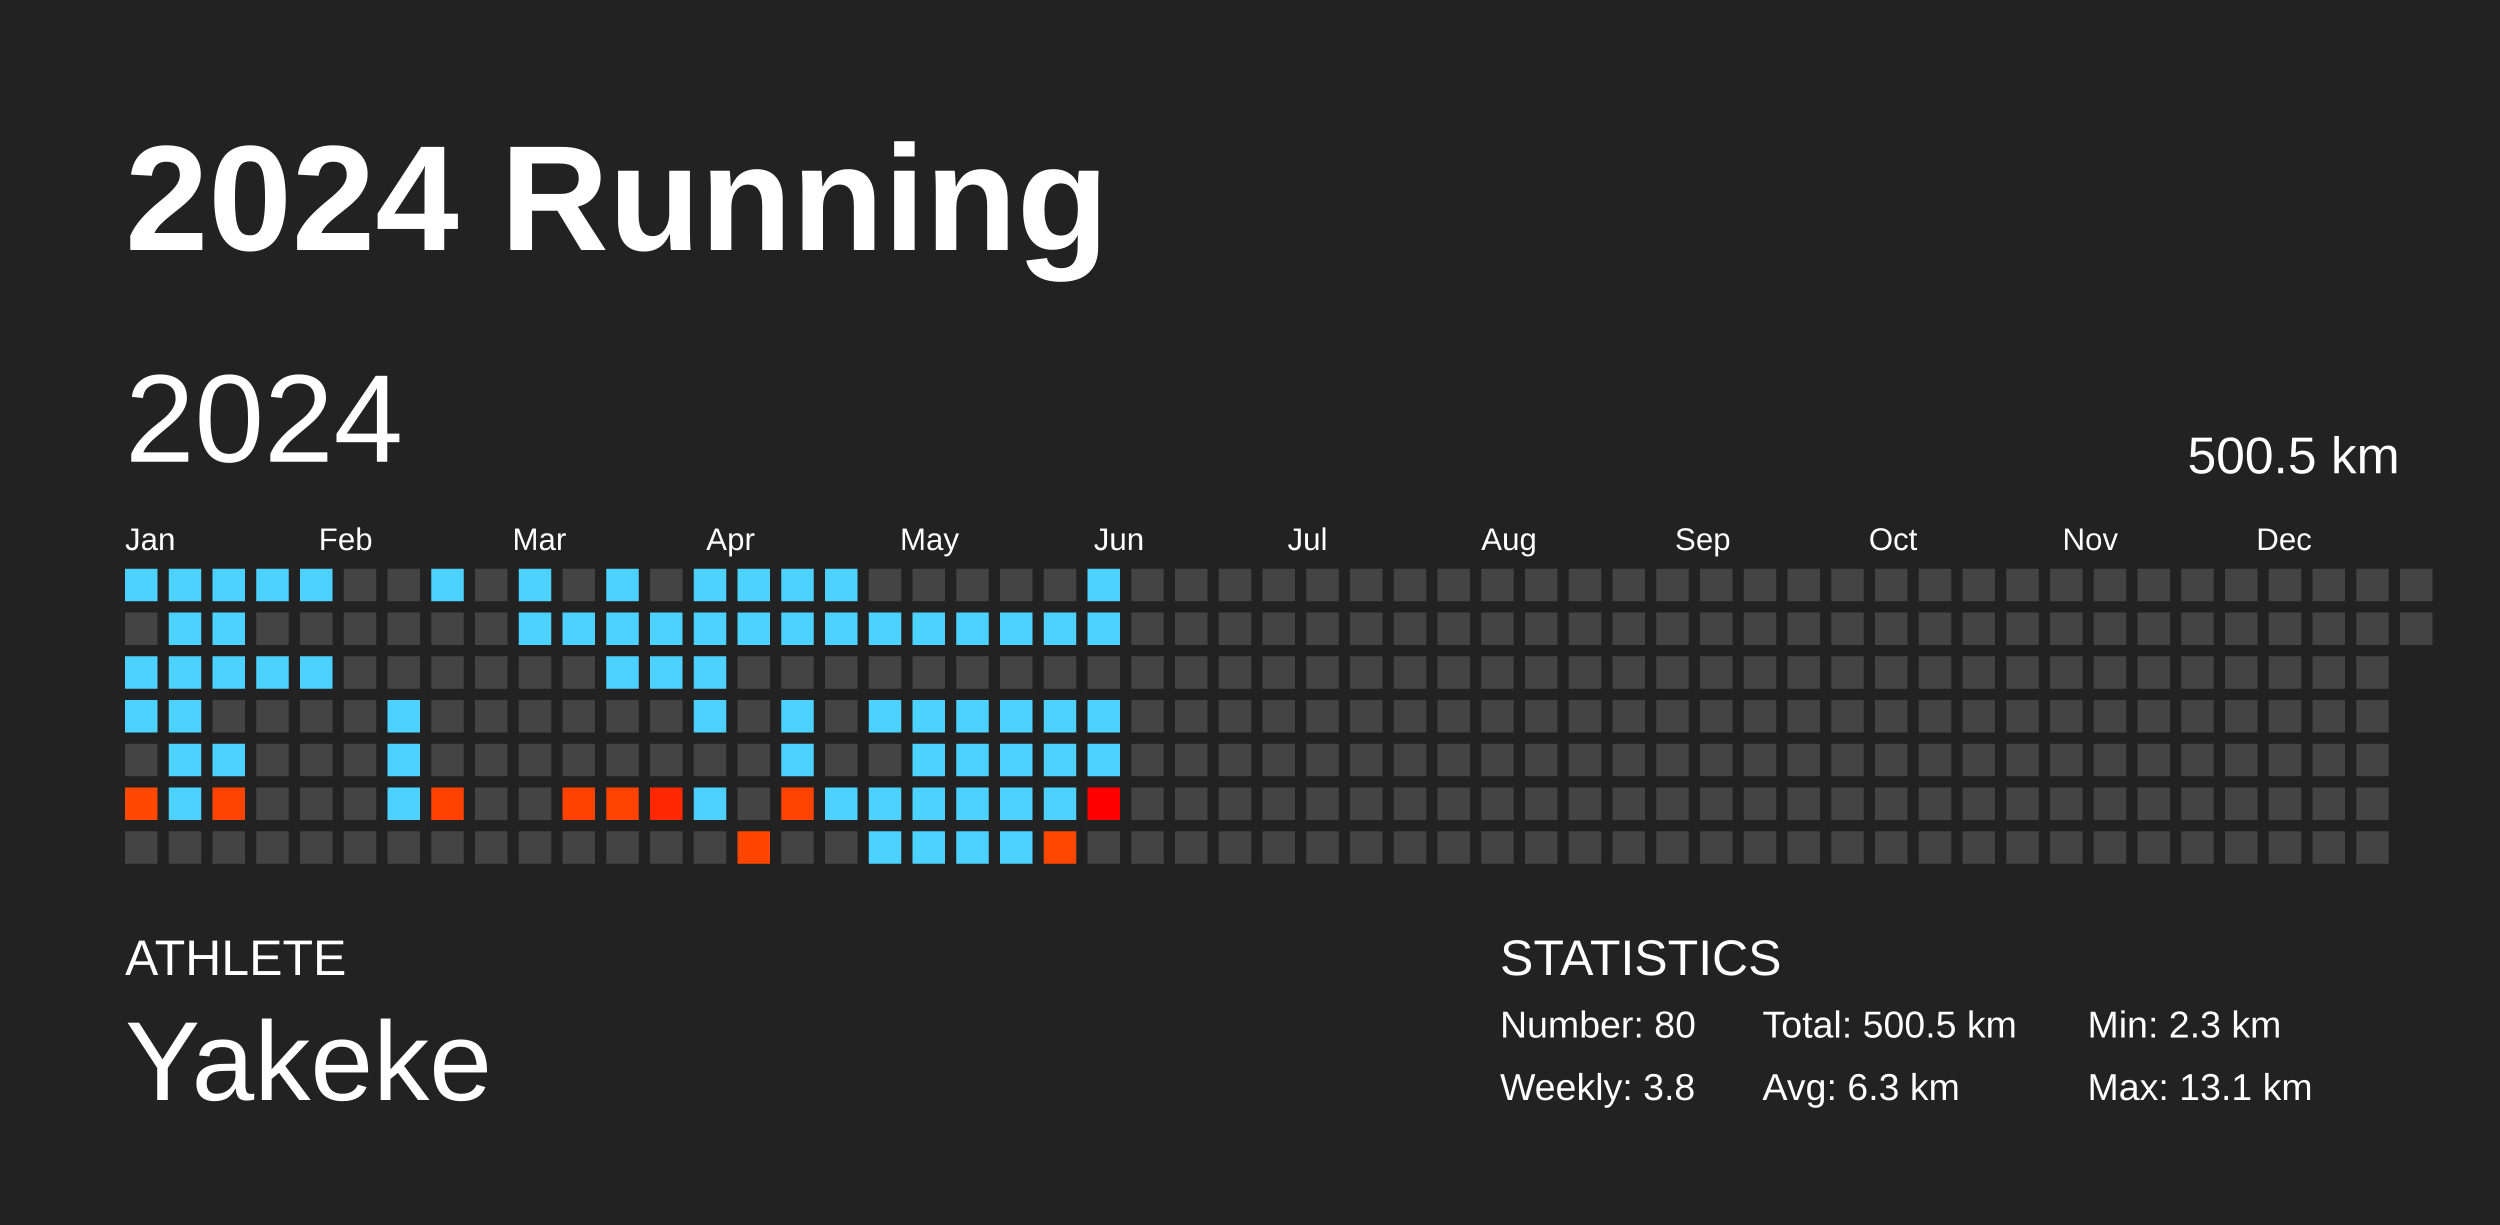
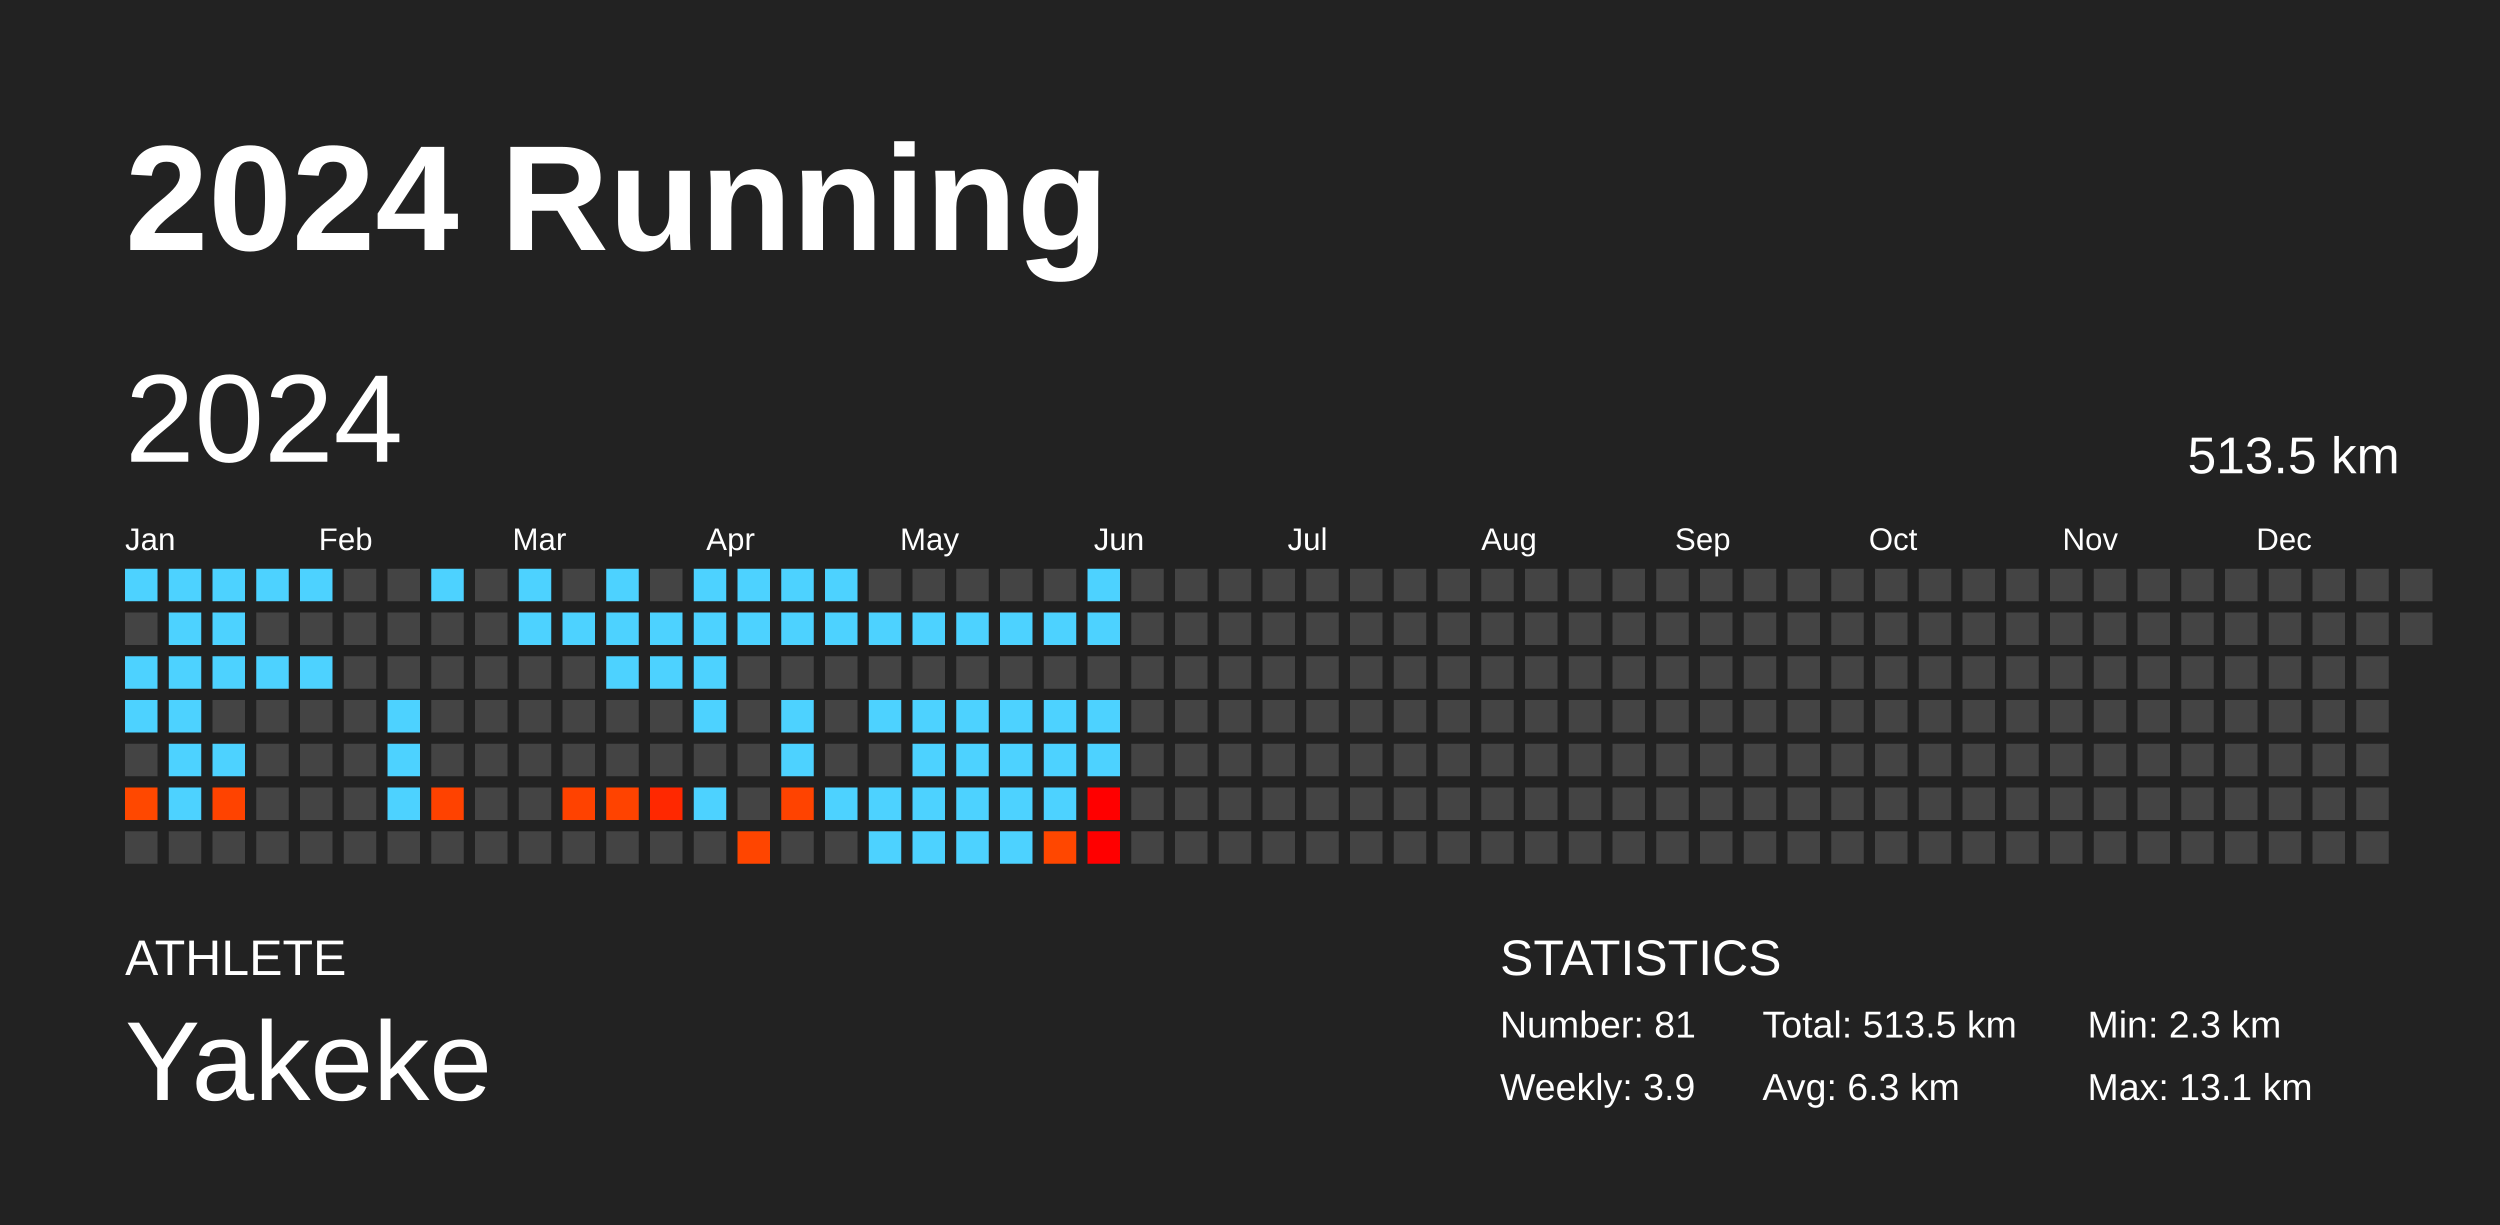
<svg xmlns="http://www.w3.org/2000/svg" baseProfile="full" height="98mm" version="1.1" viewBox="0,0,200,98" width="200mm">
  <defs />
  <rect fill="#222222" height="98" width="200" x="0" y="0" />
  <text fill="#FFFFFF" style="font-size:12px; font-family:Arial; font-weight:bold;" x="10" y="20">2024 Running</text>
  <text fill="#FFFFFF" style="font-size:4px; font-family:Arial" x="10" y="78">ATHLETE</text>
  <text fill="#FFFFFF" style="font-size:9px; font-family:Arial" x="10" y="88">Yakeke</text>
  <text fill="#FFFFFF" style="font-size:4px; font-family:Arial" x="120" y="78">STATISTICS</text>
-   <text fill="#FFFFFF" style="font-size:3px; font-family:Arial" x="120" y="83">Number: 80</text>
-   <text fill="#FFFFFF" style="font-size:3px; font-family:Arial" x="120" y="88">Weekly: 3.8</text>
-   <text fill="#FFFFFF" style="font-size:3px; font-family:Arial" x="141" y="83">Total: 500.5 km</text>
+   <text fill="#FFFFFF" style="font-size:3px; font-family:Arial" x="120" y="83">Number: 81</text>
+   <text fill="#FFFFFF" style="font-size:3px; font-family:Arial" x="120" y="88">Weekly: 3.9</text>
+   <text fill="#FFFFFF" style="font-size:3px; font-family:Arial" x="141" y="83">Total: 513.5 km</text>
  <text fill="#FFFFFF" style="font-size:3px; font-family:Arial" x="141" y="88">Avg: 6.3 km</text>
  <text fill="#FFFFFF" style="font-size:3px; font-family:Arial" x="167" y="83">Min: 2.3 km</text>
  <text fill="#FFFFFF" style="font-size:3px; font-family:Arial" x="167" y="88">Max: 13.1 km</text>
  <text dominant-baseline="hanging" fill="#FFFFFF" style="font-size:10.0px; font-family:Arial;" x="10" y="30">2024</text>
-   <text dominant-baseline="hanging" fill="#FFFFFF" style="font-size:4.125px; font-family:Arial;" x="175" y="35">500.5 km</text>
+   <text dominant-baseline="hanging" fill="#FFFFFF" style="font-size:4.125px; font-family:Arial;" x="175" y="35">513.5 km</text>
  <text fill="#FFFFFF" style="font-size:2.5px; font-family:Arial" x="10.0" y="44">Jan</text>
  <text fill="#FFFFFF" style="font-size:2.5px; font-family:Arial" x="25.5" y="44">Feb</text>
  <text fill="#FFFFFF" style="font-size:2.5px; font-family:Arial" x="41.0" y="44">Mar</text>
  <text fill="#FFFFFF" style="font-size:2.5px; font-family:Arial" x="56.5" y="44">Apr</text>
  <text fill="#FFFFFF" style="font-size:2.5px; font-family:Arial" x="72.0" y="44">May</text>
  <text fill="#FFFFFF" style="font-size:2.5px; font-family:Arial" x="87.5" y="44">Jun</text>
  <text fill="#FFFFFF" style="font-size:2.5px; font-family:Arial" x="103.0" y="44">Jul</text>
  <text fill="#FFFFFF" style="font-size:2.5px; font-family:Arial" x="118.5" y="44">Aug</text>
  <text fill="#FFFFFF" style="font-size:2.5px; font-family:Arial" x="134.0" y="44">Sep</text>
  <text fill="#FFFFFF" style="font-size:2.5px; font-family:Arial" x="149.5" y="44">Oct</text>
  <text fill="#FFFFFF" style="font-size:2.5px; font-family:Arial" x="165.0" y="44">Nov</text>
  <text fill="#FFFFFF" style="font-size:2.5px; font-family:Arial" x="180.5" y="44">Dec</text>
  <rect fill="#4dd2ff" height="2.6" width="2.6" x="10.0" y="45.5" />
  <rect fill="#444444" height="2.6" width="2.6" x="10.0" y="49.0" />
  <rect fill="#4dd2ff" height="2.6" width="2.6" x="10.0" y="52.5" />
  <rect fill="#4dd2ff" height="2.6" width="2.6" x="10.0" y="56.0" />
  <rect fill="#444444" height="2.6" width="2.6" x="10.0" y="59.5" />
  <rect fill="#ff4800" height="2.6" width="2.6" x="10.0" y="63.0" />
  <rect fill="#444444" height="2.6" width="2.6" x="10.0" y="66.5" />
  <rect fill="#4dd2ff" height="2.6" width="2.6" x="13.5" y="45.5" />
  <rect fill="#4dd2ff" height="2.6" width="2.6" x="13.5" y="49.0" />
  <rect fill="#4dd2ff" height="2.6" width="2.6" x="13.5" y="52.5" />
  <rect fill="#4dd2ff" height="2.6" width="2.6" x="13.5" y="56.0" />
  <rect fill="#4dd2ff" height="2.6" width="2.6" x="13.5" y="59.5" />
  <rect fill="#4dd2ff" height="2.6" width="2.6" x="13.5" y="63.0" />
  <rect fill="#444444" height="2.6" width="2.6" x="13.5" y="66.5" />
  <rect fill="#4dd2ff" height="2.6" width="2.6" x="17.0" y="45.5" />
  <rect fill="#4dd2ff" height="2.6" width="2.6" x="17.0" y="49.0" />
  <rect fill="#4dd2ff" height="2.6" width="2.6" x="17.0" y="52.5" />
  <rect fill="#444444" height="2.6" width="2.6" x="17.0" y="56.0" />
  <rect fill="#4dd2ff" height="2.6" width="2.6" x="17.0" y="59.5" />
  <rect fill="#ff4300" height="2.6" width="2.6" x="17.0" y="63.0" />
  <rect fill="#444444" height="2.6" width="2.6" x="17.0" y="66.5" />
  <rect fill="#4dd2ff" height="2.6" width="2.6" x="20.5" y="45.5" />
  <rect fill="#444444" height="2.6" width="2.6" x="20.5" y="49.0" />
  <rect fill="#4dd2ff" height="2.6" width="2.6" x="20.5" y="52.5" />
  <rect fill="#444444" height="2.6" width="2.6" x="20.5" y="56.0" />
  <rect fill="#444444" height="2.6" width="2.6" x="20.5" y="59.5" />
  <rect fill="#444444" height="2.6" width="2.6" x="20.5" y="63.0" />
  <rect fill="#444444" height="2.6" width="2.6" x="20.5" y="66.5" />
  <rect fill="#4dd2ff" height="2.6" width="2.6" x="24.0" y="45.5" />
  <rect fill="#444444" height="2.6" width="2.6" x="24.0" y="49.0" />
  <rect fill="#4dd2ff" height="2.6" width="2.6" x="24.0" y="52.5" />
  <rect fill="#444444" height="2.6" width="2.6" x="24.0" y="56.0" />
  <rect fill="#444444" height="2.6" width="2.6" x="24.0" y="59.5" />
  <rect fill="#444444" height="2.6" width="2.6" x="24.0" y="63.0" />
  <rect fill="#444444" height="2.6" width="2.6" x="24.0" y="66.5" />
  <rect fill="#444444" height="2.6" width="2.6" x="27.5" y="45.5" />
  <rect fill="#444444" height="2.6" width="2.6" x="27.5" y="49.0" />
  <rect fill="#444444" height="2.6" width="2.6" x="27.5" y="52.5" />
  <rect fill="#444444" height="2.6" width="2.6" x="27.5" y="56.0" />
  <rect fill="#444444" height="2.6" width="2.6" x="27.5" y="59.5" />
  <rect fill="#444444" height="2.6" width="2.6" x="27.5" y="63.0" />
  <rect fill="#444444" height="2.6" width="2.6" x="27.5" y="66.5" />
  <rect fill="#444444" height="2.6" width="2.6" x="31.0" y="45.5" />
  <rect fill="#444444" height="2.6" width="2.6" x="31.0" y="49.0" />
  <rect fill="#444444" height="2.6" width="2.6" x="31.0" y="52.5" />
  <rect fill="#4dd2ff" height="2.6" width="2.6" x="31.0" y="56.0" />
  <rect fill="#4dd2ff" height="2.6" width="2.6" x="31.0" y="59.5" />
  <rect fill="#4dd2ff" height="2.6" width="2.6" x="31.0" y="63.0" />
  <rect fill="#444444" height="2.6" width="2.6" x="31.0" y="66.5" />
  <rect fill="#4dd2ff" height="2.6" width="2.6" x="34.5" y="45.5" />
  <rect fill="#444444" height="2.6" width="2.6" x="34.5" y="49.0" />
  <rect fill="#444444" height="2.6" width="2.6" x="34.5" y="52.5" />
  <rect fill="#444444" height="2.6" width="2.6" x="34.5" y="56.0" />
  <rect fill="#444444" height="2.6" width="2.6" x="34.5" y="59.5" />
  <rect fill="#ff4200" height="2.6" width="2.6" x="34.5" y="63.0" />
  <rect fill="#444444" height="2.6" width="2.6" x="34.5" y="66.5" />
  <rect fill="#444444" height="2.6" width="2.6" x="38.0" y="45.5" />
  <rect fill="#444444" height="2.6" width="2.6" x="38.0" y="49.0" />
  <rect fill="#444444" height="2.6" width="2.6" x="38.0" y="52.5" />
  <rect fill="#444444" height="2.6" width="2.6" x="38.0" y="56.0" />
  <rect fill="#444444" height="2.6" width="2.6" x="38.0" y="59.5" />
  <rect fill="#444444" height="2.6" width="2.6" x="38.0" y="63.0" />
  <rect fill="#444444" height="2.6" width="2.6" x="38.0" y="66.5" />
  <rect fill="#4dd2ff" height="2.6" width="2.6" x="41.5" y="45.5" />
  <rect fill="#4dd2ff" height="2.6" width="2.6" x="41.5" y="49.0" />
  <rect fill="#444444" height="2.6" width="2.6" x="41.5" y="52.5" />
  <rect fill="#444444" height="2.6" width="2.6" x="41.5" y="56.0" />
  <rect fill="#444444" height="2.6" width="2.6" x="41.5" y="59.5" />
  <rect fill="#444444" height="2.6" width="2.6" x="41.5" y="63.0" />
  <rect fill="#444444" height="2.6" width="2.6" x="41.5" y="66.5" />
  <rect fill="#444444" height="2.6" width="2.6" x="45.0" y="45.5" />
  <rect fill="#4dd2ff" height="2.6" width="2.6" x="45.0" y="49.0" />
  <rect fill="#444444" height="2.6" width="2.6" x="45.0" y="52.5" />
  <rect fill="#444444" height="2.6" width="2.6" x="45.0" y="56.0" />
  <rect fill="#444444" height="2.6" width="2.6" x="45.0" y="59.5" />
  <rect fill="#ff4200" height="2.6" width="2.6" x="45.0" y="63.0" />
  <rect fill="#444444" height="2.6" width="2.6" x="45.0" y="66.5" />
  <rect fill="#4dd2ff" height="2.6" width="2.6" x="48.5" y="45.5" />
  <rect fill="#4dd2ff" height="2.6" width="2.6" x="48.5" y="49.0" />
  <rect fill="#4dd2ff" height="2.6" width="2.6" x="48.5" y="52.5" />
  <rect fill="#444444" height="2.6" width="2.6" x="48.5" y="56.0" />
  <rect fill="#444444" height="2.6" width="2.6" x="48.5" y="59.5" />
  <rect fill="#ff4300" height="2.6" width="2.6" x="48.5" y="63.0" />
  <rect fill="#444444" height="2.6" width="2.6" x="48.5" y="66.5" />
  <rect fill="#444444" height="2.6" width="2.6" x="52.0" y="45.5" />
  <rect fill="#4dd2ff" height="2.6" width="2.6" x="52.0" y="49.0" />
  <rect fill="#4dd2ff" height="2.6" width="2.6" x="52.0" y="52.5" />
  <rect fill="#444444" height="2.6" width="2.6" x="52.0" y="56.0" />
  <rect fill="#444444" height="2.6" width="2.6" x="52.0" y="59.5" />
  <rect fill="#ff2800" height="2.6" width="2.6" x="52.0" y="63.0" />
  <rect fill="#444444" height="2.6" width="2.6" x="52.0" y="66.5" />
  <rect fill="#4dd2ff" height="2.6" width="2.6" x="55.5" y="45.5" />
  <rect fill="#4dd2ff" height="2.6" width="2.6" x="55.5" y="49.0" />
  <rect fill="#4dd2ff" height="2.6" width="2.6" x="55.5" y="52.5" />
  <rect fill="#4dd2ff" height="2.6" width="2.6" x="55.5" y="56.0" />
  <rect fill="#444444" height="2.6" width="2.6" x="55.5" y="59.5" />
  <rect fill="#4dd2ff" height="2.6" width="2.6" x="55.5" y="63.0" />
  <rect fill="#444444" height="2.6" width="2.6" x="55.5" y="66.5" />
  <rect fill="#4dd2ff" height="2.6" width="2.6" x="59.0" y="45.5" />
  <rect fill="#4dd2ff" height="2.6" width="2.6" x="59.0" y="49.0" />
  <rect fill="#444444" height="2.6" width="2.6" x="59.0" y="52.5" />
  <rect fill="#444444" height="2.6" width="2.6" x="59.0" y="56.0" />
  <rect fill="#444444" height="2.6" width="2.6" x="59.0" y="59.5" />
  <rect fill="#444444" height="2.6" width="2.6" x="59.0" y="63.0" />
  <rect fill="#ff4500" height="2.6" width="2.6" x="59.0" y="66.5" />
  <rect fill="#4dd2ff" height="2.6" width="2.6" x="62.5" y="45.5" />
  <rect fill="#4dd2ff" height="2.6" width="2.6" x="62.5" y="49.0" />
  <rect fill="#444444" height="2.6" width="2.6" x="62.5" y="52.5" />
  <rect fill="#4dd2ff" height="2.6" width="2.6" x="62.5" y="56.0" />
  <rect fill="#4dd2ff" height="2.6" width="2.6" x="62.5" y="59.5" />
  <rect fill="#ff4300" height="2.6" width="2.6" x="62.5" y="63.0" />
  <rect fill="#444444" height="2.6" width="2.6" x="62.5" y="66.5" />
  <rect fill="#4dd2ff" height="2.6" width="2.6" x="66.0" y="45.5" />
  <rect fill="#4dd2ff" height="2.6" width="2.6" x="66.0" y="49.0" />
  <rect fill="#444444" height="2.6" width="2.6" x="66.0" y="52.5" />
  <rect fill="#444444" height="2.6" width="2.6" x="66.0" y="56.0" />
  <rect fill="#444444" height="2.6" width="2.6" x="66.0" y="59.5" />
  <rect fill="#4dd2ff" height="2.6" width="2.6" x="66.0" y="63.0" />
  <rect fill="#444444" height="2.6" width="2.6" x="66.0" y="66.5" />
  <rect fill="#444444" height="2.6" width="2.6" x="69.5" y="45.5" />
  <rect fill="#4dd2ff" height="2.6" width="2.6" x="69.5" y="49.0" />
  <rect fill="#444444" height="2.6" width="2.6" x="69.5" y="52.5" />
  <rect fill="#4dd2ff" height="2.6" width="2.6" x="69.5" y="56.0" />
  <rect fill="#444444" height="2.6" width="2.6" x="69.5" y="59.5" />
  <rect fill="#4dd2ff" height="2.6" width="2.6" x="69.5" y="63.0" />
  <rect fill="#4dd2ff" height="2.6" width="2.6" x="69.5" y="66.5" />
  <rect fill="#444444" height="2.6" width="2.6" x="73.0" y="45.5" />
  <rect fill="#4dd2ff" height="2.6" width="2.6" x="73.0" y="49.0" />
  <rect fill="#444444" height="2.6" width="2.6" x="73.0" y="52.5" />
  <rect fill="#4dd2ff" height="2.6" width="2.6" x="73.0" y="56.0" />
  <rect fill="#4dd2ff" height="2.6" width="2.6" x="73.0" y="59.5" />
  <rect fill="#4dd2ff" height="2.6" width="2.6" x="73.0" y="63.0" />
  <rect fill="#4dd2ff" height="2.6" width="2.6" x="73.0" y="66.5" />
  <rect fill="#444444" height="2.6" width="2.6" x="76.5" y="45.5" />
  <rect fill="#4dd2ff" height="2.6" width="2.6" x="76.5" y="49.0" />
  <rect fill="#444444" height="2.6" width="2.6" x="76.5" y="52.5" />
  <rect fill="#4dd2ff" height="2.6" width="2.6" x="76.5" y="56.0" />
  <rect fill="#4dd2ff" height="2.6" width="2.6" x="76.5" y="59.5" />
  <rect fill="#4dd2ff" height="2.6" width="2.6" x="76.5" y="63.0" />
  <rect fill="#4dd2ff" height="2.6" width="2.6" x="76.5" y="66.5" />
  <rect fill="#444444" height="2.6" width="2.6" x="80.0" y="45.5" />
  <rect fill="#4dd2ff" height="2.6" width="2.6" x="80.0" y="49.0" />
  <rect fill="#444444" height="2.6" width="2.6" x="80.0" y="52.5" />
  <rect fill="#4dd2ff" height="2.6" width="2.6" x="80.0" y="56.0" />
  <rect fill="#4dd2ff" height="2.6" width="2.6" x="80.0" y="59.5" />
  <rect fill="#4dd2ff" height="2.6" width="2.6" x="80.0" y="63.0" />
  <rect fill="#4dd2ff" height="2.6" width="2.6" x="80.0" y="66.5" />
  <rect fill="#444444" height="2.6" width="2.6" x="83.5" y="45.5" />
  <rect fill="#4dd2ff" height="2.6" width="2.6" x="83.5" y="49.0" />
  <rect fill="#444444" height="2.6" width="2.6" x="83.5" y="52.5" />
  <rect fill="#4dd2ff" height="2.6" width="2.6" x="83.5" y="56.0" />
  <rect fill="#4dd2ff" height="2.6" width="2.6" x="83.5" y="59.5" />
  <rect fill="#4dd2ff" height="2.6" width="2.6" x="83.5" y="63.0" />
  <rect fill="#ff4700" height="2.6" width="2.6" x="83.5" y="66.5" />
  <rect fill="#4dd2ff" height="2.6" width="2.6" x="87.0" y="45.5" />
  <rect fill="#4dd2ff" height="2.6" width="2.6" x="87.0" y="49.0" />
  <rect fill="#444444" height="2.6" width="2.6" x="87.0" y="52.5" />
  <rect fill="#4dd2ff" height="2.6" width="2.6" x="87.0" y="56.0" />
  <rect fill="#4dd2ff" height="2.6" width="2.6" x="87.0" y="59.5" />
  <rect fill="#ff0000" height="2.6" width="2.6" x="87.0" y="63.0" />
-   <rect fill="#444444" height="2.6" width="2.6" x="87.0" y="66.5" />
+   <rect fill="#ff0000" height="2.6" width="2.6" x="87.0" y="66.5" />
  <rect fill="#444444" height="2.6" width="2.6" x="90.5" y="45.5" />
  <rect fill="#444444" height="2.6" width="2.6" x="90.5" y="49.0" />
  <rect fill="#444444" height="2.6" width="2.6" x="90.5" y="52.5" />
  <rect fill="#444444" height="2.6" width="2.6" x="90.5" y="56.0" />
  <rect fill="#444444" height="2.6" width="2.6" x="90.5" y="59.5" />
  <rect fill="#444444" height="2.6" width="2.6" x="90.5" y="63.0" />
  <rect fill="#444444" height="2.6" width="2.6" x="90.5" y="66.5" />
  <rect fill="#444444" height="2.6" width="2.6" x="94.0" y="45.5" />
  <rect fill="#444444" height="2.6" width="2.6" x="94.0" y="49.0" />
  <rect fill="#444444" height="2.6" width="2.6" x="94.0" y="52.5" />
  <rect fill="#444444" height="2.6" width="2.6" x="94.0" y="56.0" />
  <rect fill="#444444" height="2.6" width="2.6" x="94.0" y="59.5" />
  <rect fill="#444444" height="2.6" width="2.6" x="94.0" y="63.0" />
  <rect fill="#444444" height="2.6" width="2.6" x="94.0" y="66.5" />
  <rect fill="#444444" height="2.6" width="2.6" x="97.5" y="45.5" />
  <rect fill="#444444" height="2.6" width="2.6" x="97.5" y="49.0" />
  <rect fill="#444444" height="2.6" width="2.6" x="97.5" y="52.5" />
  <rect fill="#444444" height="2.6" width="2.6" x="97.5" y="56.0" />
  <rect fill="#444444" height="2.6" width="2.6" x="97.5" y="59.5" />
  <rect fill="#444444" height="2.6" width="2.6" x="97.5" y="63.0" />
  <rect fill="#444444" height="2.6" width="2.6" x="97.5" y="66.5" />
  <rect fill="#444444" height="2.6" width="2.6" x="101.0" y="45.5" />
  <rect fill="#444444" height="2.6" width="2.6" x="101.0" y="49.0" />
  <rect fill="#444444" height="2.6" width="2.6" x="101.0" y="52.5" />
  <rect fill="#444444" height="2.6" width="2.6" x="101.0" y="56.0" />
  <rect fill="#444444" height="2.6" width="2.6" x="101.0" y="59.5" />
  <rect fill="#444444" height="2.6" width="2.6" x="101.0" y="63.0" />
  <rect fill="#444444" height="2.6" width="2.6" x="101.0" y="66.5" />
  <rect fill="#444444" height="2.6" width="2.6" x="104.5" y="45.5" />
  <rect fill="#444444" height="2.6" width="2.6" x="104.5" y="49.0" />
  <rect fill="#444444" height="2.6" width="2.6" x="104.5" y="52.5" />
  <rect fill="#444444" height="2.6" width="2.6" x="104.5" y="56.0" />
  <rect fill="#444444" height="2.6" width="2.6" x="104.5" y="59.5" />
  <rect fill="#444444" height="2.6" width="2.6" x="104.5" y="63.0" />
  <rect fill="#444444" height="2.6" width="2.6" x="104.5" y="66.5" />
  <rect fill="#444444" height="2.6" width="2.6" x="108.0" y="45.5" />
  <rect fill="#444444" height="2.6" width="2.6" x="108.0" y="49.0" />
  <rect fill="#444444" height="2.6" width="2.6" x="108.0" y="52.5" />
  <rect fill="#444444" height="2.6" width="2.6" x="108.0" y="56.0" />
  <rect fill="#444444" height="2.6" width="2.6" x="108.0" y="59.5" />
  <rect fill="#444444" height="2.6" width="2.6" x="108.0" y="63.0" />
  <rect fill="#444444" height="2.6" width="2.6" x="108.0" y="66.5" />
  <rect fill="#444444" height="2.6" width="2.6" x="111.5" y="45.5" />
  <rect fill="#444444" height="2.6" width="2.6" x="111.5" y="49.0" />
  <rect fill="#444444" height="2.6" width="2.6" x="111.5" y="52.5" />
  <rect fill="#444444" height="2.6" width="2.6" x="111.5" y="56.0" />
  <rect fill="#444444" height="2.6" width="2.6" x="111.5" y="59.5" />
  <rect fill="#444444" height="2.6" width="2.6" x="111.5" y="63.0" />
  <rect fill="#444444" height="2.6" width="2.6" x="111.5" y="66.5" />
  <rect fill="#444444" height="2.6" width="2.6" x="115.0" y="45.5" />
  <rect fill="#444444" height="2.6" width="2.6" x="115.0" y="49.0" />
  <rect fill="#444444" height="2.6" width="2.6" x="115.0" y="52.5" />
  <rect fill="#444444" height="2.6" width="2.6" x="115.0" y="56.0" />
  <rect fill="#444444" height="2.6" width="2.6" x="115.0" y="59.5" />
  <rect fill="#444444" height="2.6" width="2.6" x="115.0" y="63.0" />
  <rect fill="#444444" height="2.6" width="2.6" x="115.0" y="66.5" />
  <rect fill="#444444" height="2.6" width="2.6" x="118.5" y="45.5" />
  <rect fill="#444444" height="2.6" width="2.6" x="118.5" y="49.0" />
  <rect fill="#444444" height="2.6" width="2.6" x="118.5" y="52.5" />
  <rect fill="#444444" height="2.6" width="2.6" x="118.5" y="56.0" />
  <rect fill="#444444" height="2.6" width="2.6" x="118.5" y="59.5" />
  <rect fill="#444444" height="2.6" width="2.6" x="118.5" y="63.0" />
  <rect fill="#444444" height="2.6" width="2.6" x="118.5" y="66.5" />
  <rect fill="#444444" height="2.6" width="2.6" x="122.0" y="45.5" />
  <rect fill="#444444" height="2.6" width="2.6" x="122.0" y="49.0" />
  <rect fill="#444444" height="2.6" width="2.6" x="122.0" y="52.5" />
  <rect fill="#444444" height="2.6" width="2.6" x="122.0" y="56.0" />
  <rect fill="#444444" height="2.6" width="2.6" x="122.0" y="59.5" />
  <rect fill="#444444" height="2.6" width="2.6" x="122.0" y="63.0" />
  <rect fill="#444444" height="2.6" width="2.6" x="122.0" y="66.5" />
  <rect fill="#444444" height="2.6" width="2.6" x="125.5" y="45.5" />
  <rect fill="#444444" height="2.6" width="2.6" x="125.5" y="49.0" />
  <rect fill="#444444" height="2.6" width="2.6" x="125.5" y="52.5" />
  <rect fill="#444444" height="2.6" width="2.6" x="125.5" y="56.0" />
  <rect fill="#444444" height="2.6" width="2.6" x="125.5" y="59.5" />
  <rect fill="#444444" height="2.6" width="2.6" x="125.5" y="63.0" />
  <rect fill="#444444" height="2.6" width="2.6" x="125.5" y="66.5" />
  <rect fill="#444444" height="2.6" width="2.6" x="129.0" y="45.5" />
  <rect fill="#444444" height="2.6" width="2.6" x="129.0" y="49.0" />
  <rect fill="#444444" height="2.6" width="2.6" x="129.0" y="52.5" />
  <rect fill="#444444" height="2.6" width="2.6" x="129.0" y="56.0" />
  <rect fill="#444444" height="2.6" width="2.6" x="129.0" y="59.5" />
  <rect fill="#444444" height="2.6" width="2.6" x="129.0" y="63.0" />
  <rect fill="#444444" height="2.6" width="2.6" x="129.0" y="66.5" />
  <rect fill="#444444" height="2.6" width="2.6" x="132.5" y="45.5" />
  <rect fill="#444444" height="2.6" width="2.6" x="132.5" y="49.0" />
  <rect fill="#444444" height="2.6" width="2.6" x="132.5" y="52.5" />
  <rect fill="#444444" height="2.6" width="2.6" x="132.5" y="56.0" />
  <rect fill="#444444" height="2.6" width="2.6" x="132.5" y="59.5" />
  <rect fill="#444444" height="2.6" width="2.6" x="132.5" y="63.0" />
  <rect fill="#444444" height="2.6" width="2.6" x="132.5" y="66.5" />
  <rect fill="#444444" height="2.6" width="2.6" x="136.0" y="45.5" />
  <rect fill="#444444" height="2.6" width="2.6" x="136.0" y="49.0" />
  <rect fill="#444444" height="2.6" width="2.6" x="136.0" y="52.5" />
  <rect fill="#444444" height="2.6" width="2.6" x="136.0" y="56.0" />
  <rect fill="#444444" height="2.6" width="2.6" x="136.0" y="59.5" />
  <rect fill="#444444" height="2.6" width="2.6" x="136.0" y="63.0" />
  <rect fill="#444444" height="2.6" width="2.6" x="136.0" y="66.5" />
  <rect fill="#444444" height="2.6" width="2.6" x="139.5" y="45.5" />
  <rect fill="#444444" height="2.6" width="2.6" x="139.5" y="49.0" />
  <rect fill="#444444" height="2.6" width="2.6" x="139.5" y="52.5" />
  <rect fill="#444444" height="2.6" width="2.6" x="139.5" y="56.0" />
  <rect fill="#444444" height="2.6" width="2.6" x="139.5" y="59.5" />
  <rect fill="#444444" height="2.6" width="2.6" x="139.5" y="63.0" />
  <rect fill="#444444" height="2.6" width="2.6" x="139.5" y="66.5" />
  <rect fill="#444444" height="2.6" width="2.6" x="143.0" y="45.5" />
  <rect fill="#444444" height="2.6" width="2.6" x="143.0" y="49.0" />
  <rect fill="#444444" height="2.6" width="2.6" x="143.0" y="52.5" />
  <rect fill="#444444" height="2.6" width="2.6" x="143.0" y="56.0" />
  <rect fill="#444444" height="2.6" width="2.6" x="143.0" y="59.5" />
  <rect fill="#444444" height="2.6" width="2.6" x="143.0" y="63.0" />
  <rect fill="#444444" height="2.6" width="2.6" x="143.0" y="66.5" />
  <rect fill="#444444" height="2.6" width="2.6" x="146.5" y="45.5" />
  <rect fill="#444444" height="2.6" width="2.6" x="146.5" y="49.0" />
  <rect fill="#444444" height="2.6" width="2.6" x="146.5" y="52.5" />
  <rect fill="#444444" height="2.6" width="2.6" x="146.5" y="56.0" />
  <rect fill="#444444" height="2.6" width="2.6" x="146.5" y="59.5" />
  <rect fill="#444444" height="2.6" width="2.6" x="146.5" y="63.0" />
  <rect fill="#444444" height="2.6" width="2.6" x="146.5" y="66.5" />
  <rect fill="#444444" height="2.6" width="2.6" x="150.0" y="45.5" />
  <rect fill="#444444" height="2.6" width="2.6" x="150.0" y="49.0" />
  <rect fill="#444444" height="2.6" width="2.6" x="150.0" y="52.5" />
  <rect fill="#444444" height="2.6" width="2.6" x="150.0" y="56.0" />
  <rect fill="#444444" height="2.6" width="2.6" x="150.0" y="59.5" />
  <rect fill="#444444" height="2.6" width="2.6" x="150.0" y="63.0" />
  <rect fill="#444444" height="2.6" width="2.6" x="150.0" y="66.5" />
  <rect fill="#444444" height="2.6" width="2.6" x="153.5" y="45.5" />
  <rect fill="#444444" height="2.6" width="2.6" x="153.5" y="49.0" />
  <rect fill="#444444" height="2.6" width="2.6" x="153.5" y="52.5" />
  <rect fill="#444444" height="2.6" width="2.6" x="153.5" y="56.0" />
  <rect fill="#444444" height="2.6" width="2.6" x="153.5" y="59.5" />
  <rect fill="#444444" height="2.6" width="2.6" x="153.5" y="63.0" />
  <rect fill="#444444" height="2.6" width="2.6" x="153.5" y="66.5" />
  <rect fill="#444444" height="2.6" width="2.6" x="157.0" y="45.5" />
  <rect fill="#444444" height="2.6" width="2.6" x="157.0" y="49.0" />
  <rect fill="#444444" height="2.6" width="2.6" x="157.0" y="52.5" />
  <rect fill="#444444" height="2.6" width="2.6" x="157.0" y="56.0" />
  <rect fill="#444444" height="2.6" width="2.6" x="157.0" y="59.5" />
  <rect fill="#444444" height="2.6" width="2.6" x="157.0" y="63.0" />
  <rect fill="#444444" height="2.6" width="2.6" x="157.0" y="66.5" />
  <rect fill="#444444" height="2.6" width="2.6" x="160.5" y="45.5" />
  <rect fill="#444444" height="2.6" width="2.6" x="160.5" y="49.0" />
  <rect fill="#444444" height="2.6" width="2.6" x="160.5" y="52.5" />
  <rect fill="#444444" height="2.6" width="2.6" x="160.5" y="56.0" />
  <rect fill="#444444" height="2.6" width="2.6" x="160.5" y="59.5" />
  <rect fill="#444444" height="2.6" width="2.6" x="160.5" y="63.0" />
  <rect fill="#444444" height="2.6" width="2.6" x="160.5" y="66.5" />
  <rect fill="#444444" height="2.6" width="2.6" x="164.0" y="45.5" />
  <rect fill="#444444" height="2.6" width="2.6" x="164.0" y="49.0" />
  <rect fill="#444444" height="2.6" width="2.6" x="164.0" y="52.5" />
  <rect fill="#444444" height="2.6" width="2.6" x="164.0" y="56.0" />
  <rect fill="#444444" height="2.6" width="2.6" x="164.0" y="59.5" />
  <rect fill="#444444" height="2.6" width="2.6" x="164.0" y="63.0" />
  <rect fill="#444444" height="2.6" width="2.6" x="164.0" y="66.5" />
  <rect fill="#444444" height="2.6" width="2.6" x="167.5" y="45.5" />
  <rect fill="#444444" height="2.6" width="2.6" x="167.5" y="49.0" />
  <rect fill="#444444" height="2.6" width="2.6" x="167.5" y="52.5" />
  <rect fill="#444444" height="2.6" width="2.6" x="167.5" y="56.0" />
  <rect fill="#444444" height="2.6" width="2.6" x="167.5" y="59.5" />
  <rect fill="#444444" height="2.6" width="2.6" x="167.5" y="63.0" />
  <rect fill="#444444" height="2.6" width="2.6" x="167.5" y="66.5" />
  <rect fill="#444444" height="2.6" width="2.6" x="171.0" y="45.5" />
  <rect fill="#444444" height="2.6" width="2.6" x="171.0" y="49.0" />
  <rect fill="#444444" height="2.6" width="2.6" x="171.0" y="52.5" />
  <rect fill="#444444" height="2.6" width="2.6" x="171.0" y="56.0" />
  <rect fill="#444444" height="2.6" width="2.6" x="171.0" y="59.5" />
  <rect fill="#444444" height="2.6" width="2.6" x="171.0" y="63.0" />
  <rect fill="#444444" height="2.6" width="2.6" x="171.0" y="66.5" />
  <rect fill="#444444" height="2.6" width="2.6" x="174.5" y="45.5" />
  <rect fill="#444444" height="2.6" width="2.6" x="174.5" y="49.0" />
  <rect fill="#444444" height="2.6" width="2.6" x="174.5" y="52.5" />
  <rect fill="#444444" height="2.6" width="2.6" x="174.5" y="56.0" />
  <rect fill="#444444" height="2.6" width="2.6" x="174.5" y="59.5" />
  <rect fill="#444444" height="2.6" width="2.6" x="174.5" y="63.0" />
  <rect fill="#444444" height="2.6" width="2.6" x="174.5" y="66.5" />
  <rect fill="#444444" height="2.6" width="2.6" x="178.0" y="45.5" />
  <rect fill="#444444" height="2.6" width="2.6" x="178.0" y="49.0" />
  <rect fill="#444444" height="2.6" width="2.6" x="178.0" y="52.5" />
  <rect fill="#444444" height="2.6" width="2.6" x="178.0" y="56.0" />
  <rect fill="#444444" height="2.6" width="2.6" x="178.0" y="59.5" />
  <rect fill="#444444" height="2.6" width="2.6" x="178.0" y="63.0" />
  <rect fill="#444444" height="2.6" width="2.6" x="178.0" y="66.5" />
  <rect fill="#444444" height="2.6" width="2.6" x="181.5" y="45.5" />
  <rect fill="#444444" height="2.6" width="2.6" x="181.5" y="49.0" />
  <rect fill="#444444" height="2.6" width="2.6" x="181.5" y="52.5" />
  <rect fill="#444444" height="2.6" width="2.6" x="181.5" y="56.0" />
  <rect fill="#444444" height="2.6" width="2.6" x="181.5" y="59.5" />
  <rect fill="#444444" height="2.6" width="2.6" x="181.5" y="63.0" />
  <rect fill="#444444" height="2.6" width="2.6" x="181.5" y="66.5" />
  <rect fill="#444444" height="2.6" width="2.6" x="185.0" y="45.5" />
  <rect fill="#444444" height="2.6" width="2.6" x="185.0" y="49.0" />
  <rect fill="#444444" height="2.6" width="2.6" x="185.0" y="52.5" />
  <rect fill="#444444" height="2.6" width="2.6" x="185.0" y="56.0" />
  <rect fill="#444444" height="2.6" width="2.6" x="185.0" y="59.5" />
  <rect fill="#444444" height="2.6" width="2.6" x="185.0" y="63.0" />
  <rect fill="#444444" height="2.6" width="2.6" x="185.0" y="66.5" />
  <rect fill="#444444" height="2.6" width="2.6" x="188.5" y="45.5" />
  <rect fill="#444444" height="2.6" width="2.6" x="188.5" y="49.0" />
  <rect fill="#444444" height="2.6" width="2.6" x="188.5" y="52.5" />
  <rect fill="#444444" height="2.6" width="2.6" x="188.5" y="56.0" />
  <rect fill="#444444" height="2.6" width="2.6" x="188.5" y="59.5" />
  <rect fill="#444444" height="2.6" width="2.6" x="188.5" y="63.0" />
  <rect fill="#444444" height="2.6" width="2.6" x="188.5" y="66.5" />
  <rect fill="#444444" height="2.6" width="2.6" x="192.0" y="45.5" />
  <rect fill="#444444" height="2.6" width="2.6" x="192.0" y="49.0" />
</svg>
